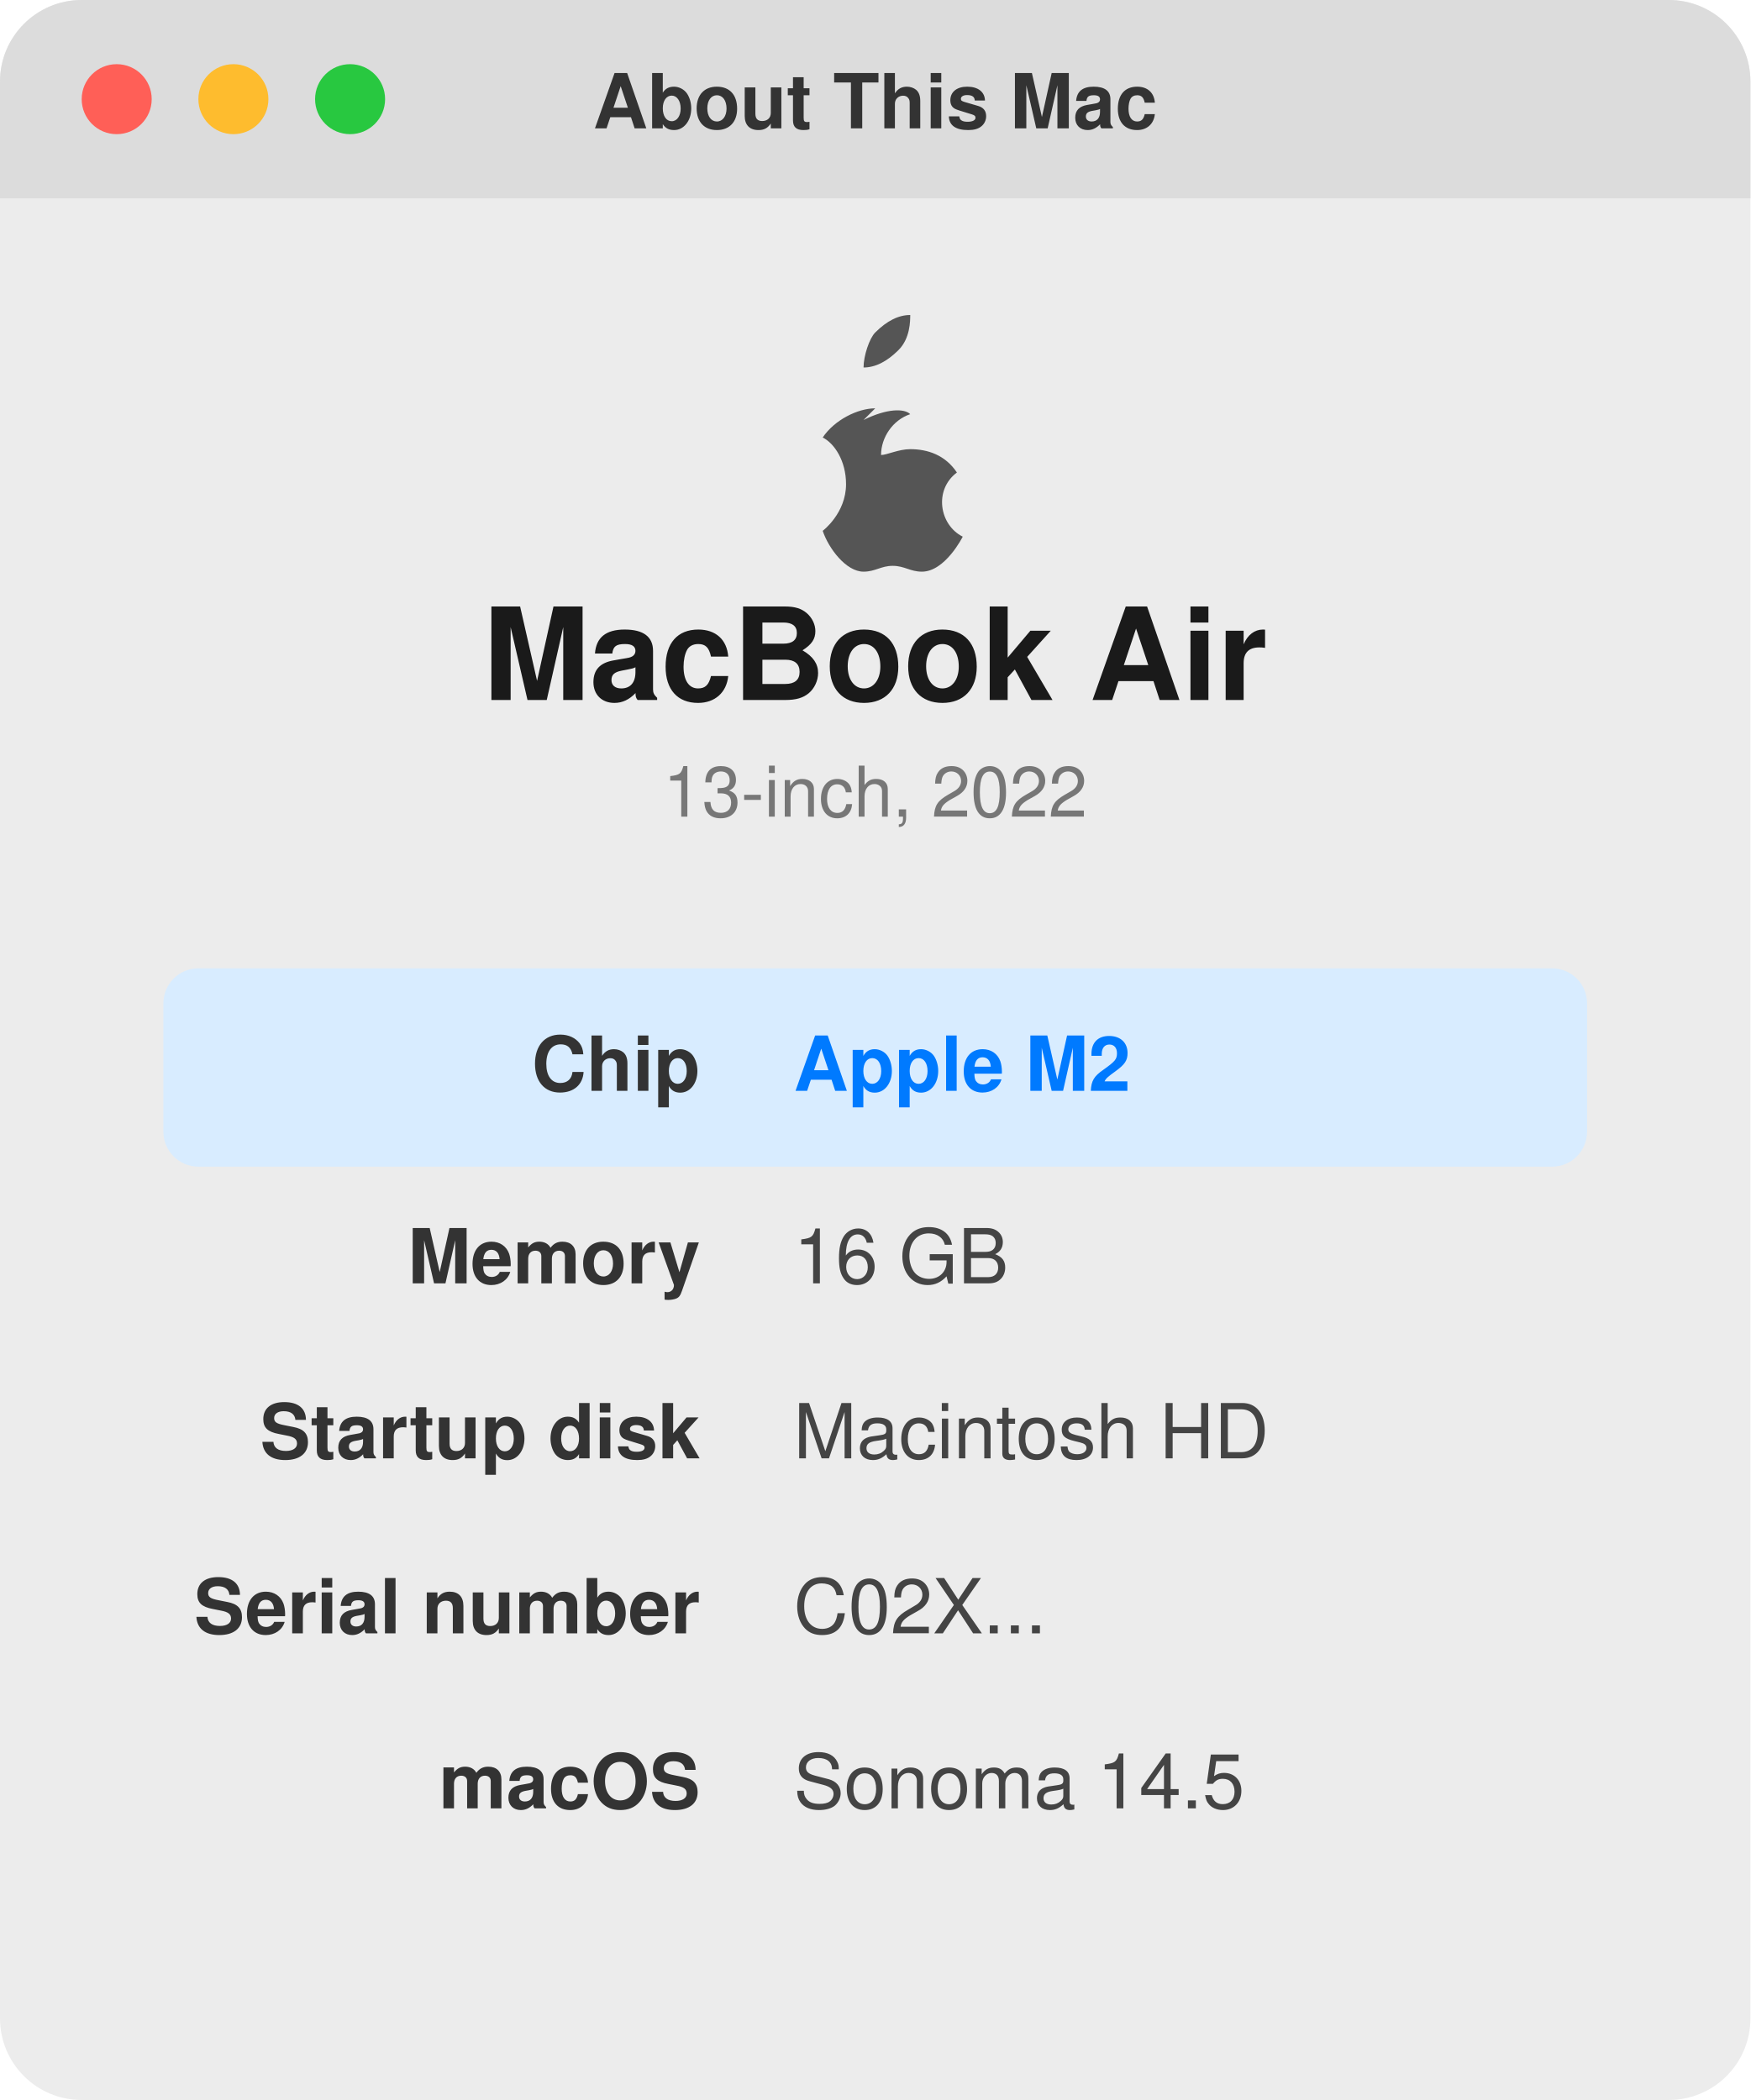
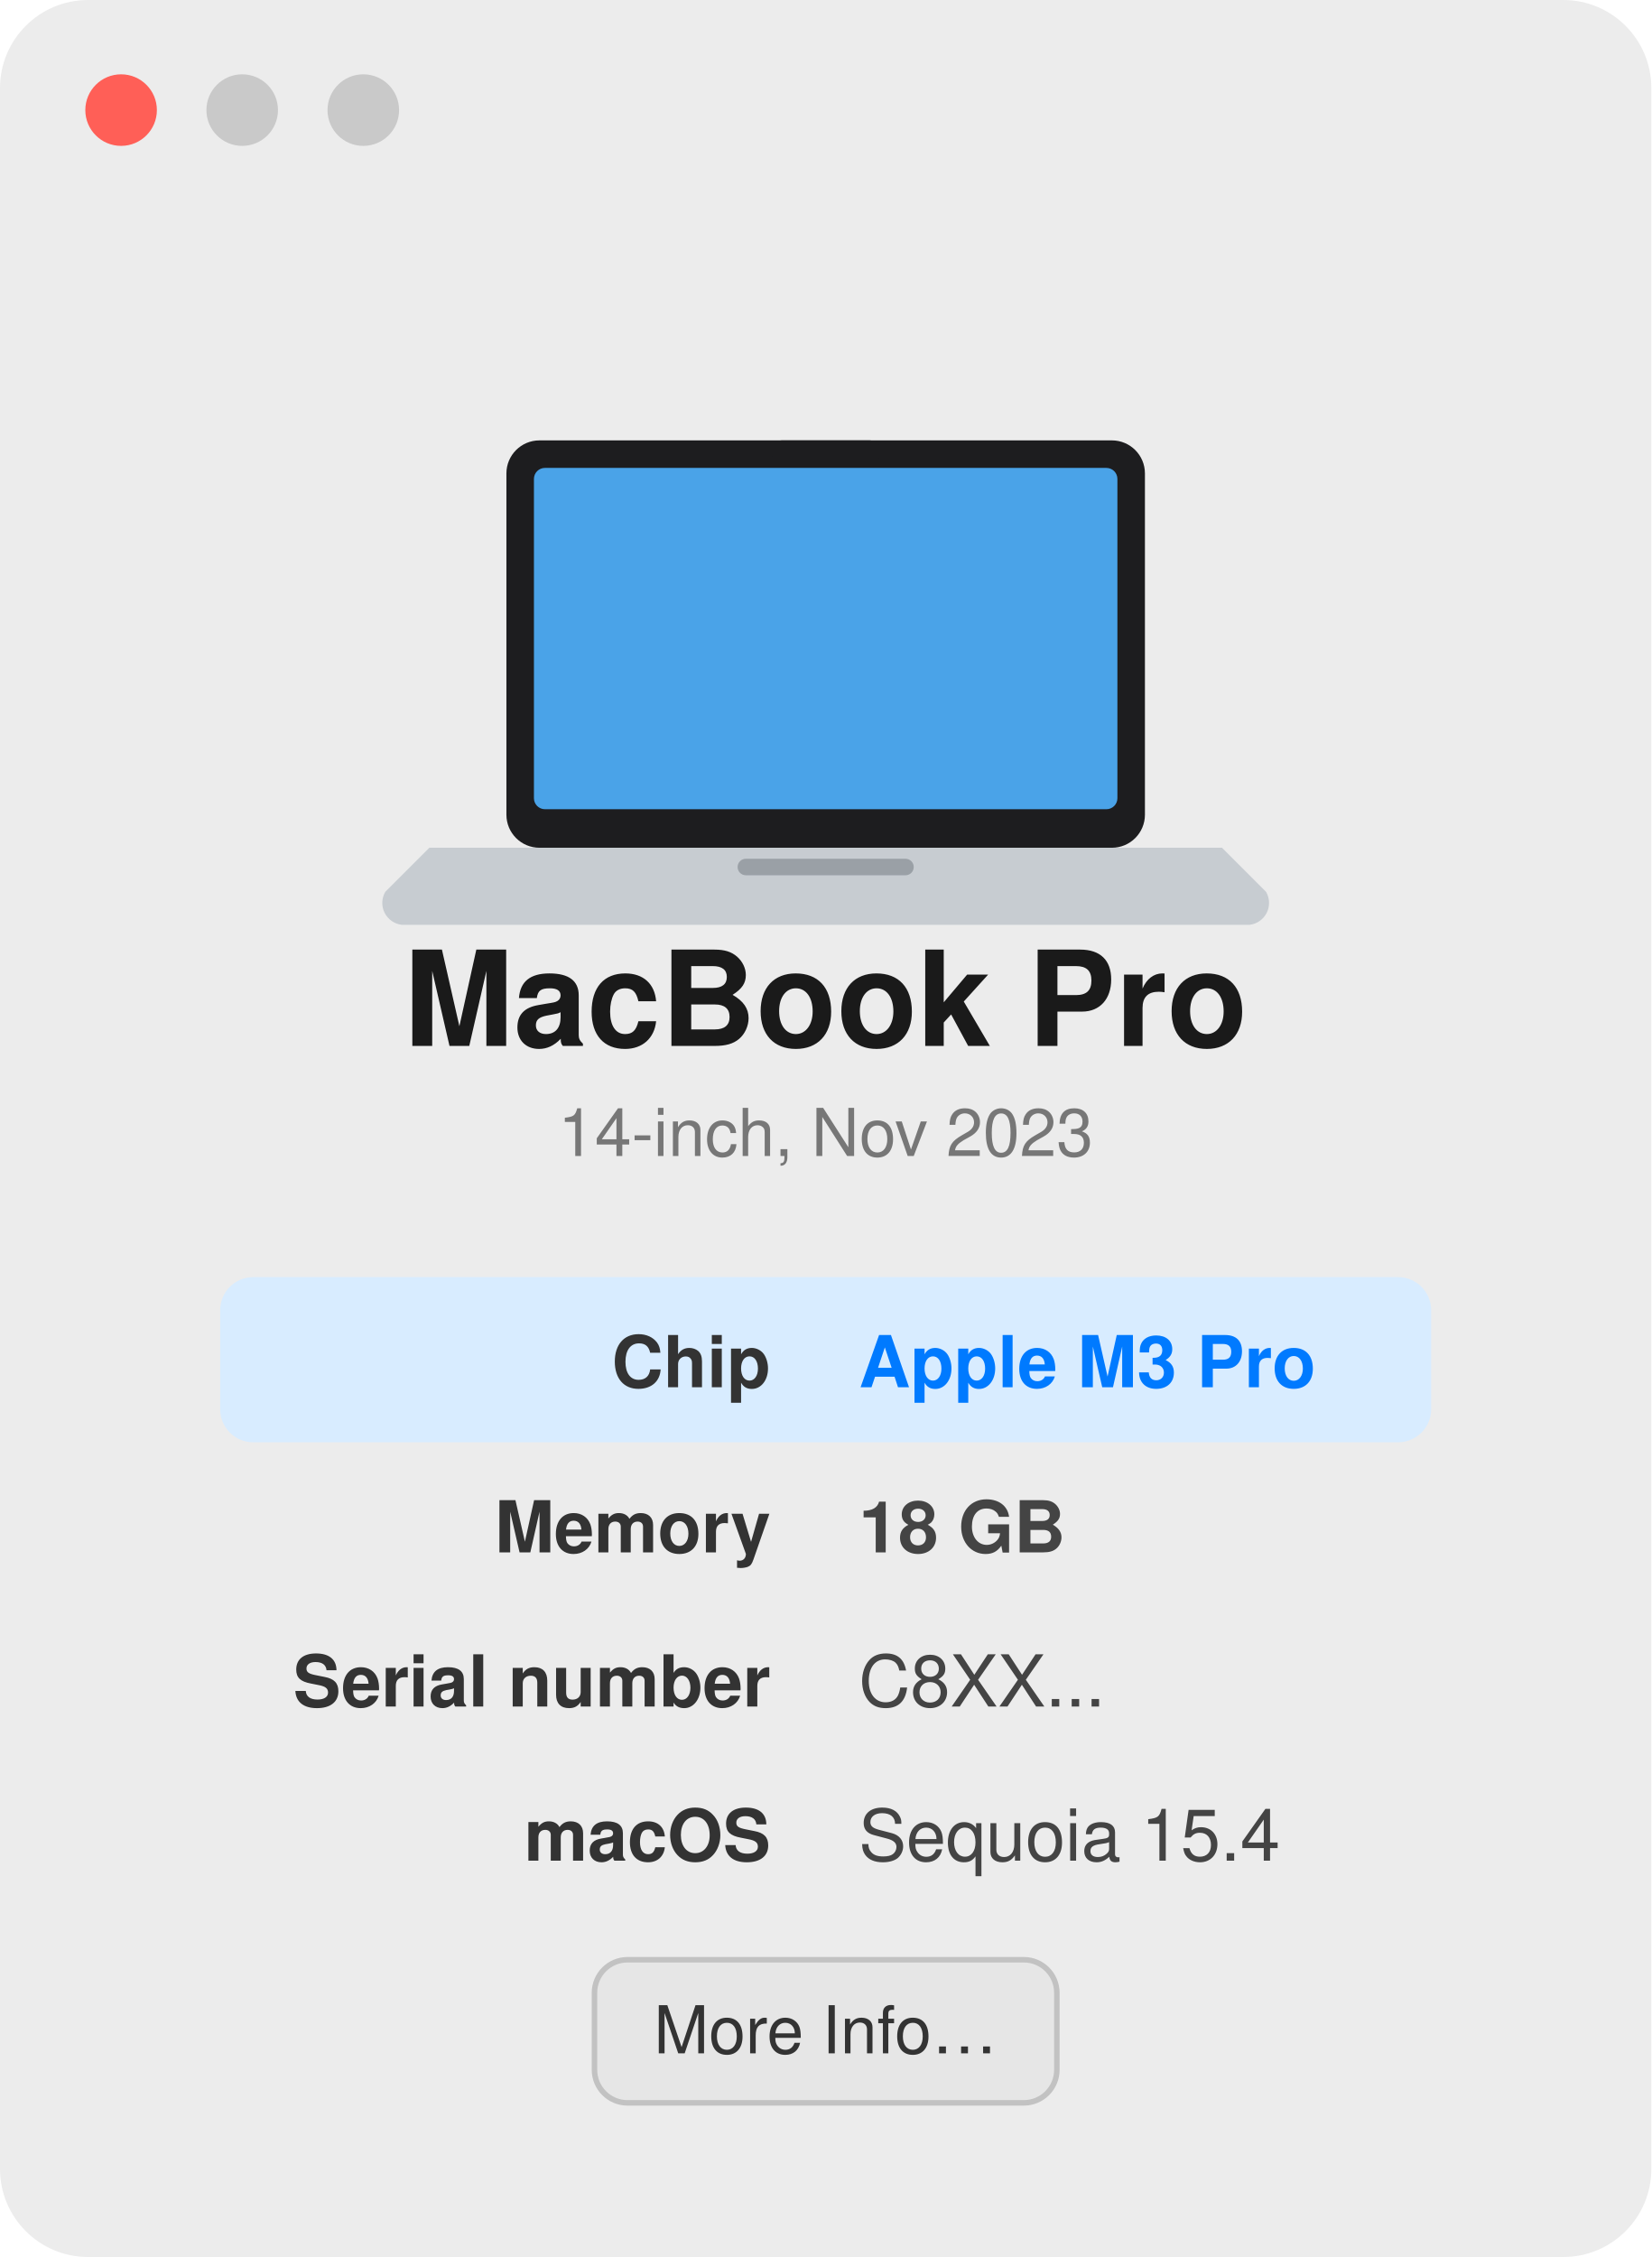
- <svg xmlns="http://www.w3.org/2000/svg" viewBox="0 0 300 360" font-family="-apple-system, Helvetica, Arial, sans-serif">
-   <rect width="300" height="360" rx="14" fill="#ececec" />
+ <svg xmlns="http://www.w3.org/2000/svg" viewBox="0 0 300 410" font-family="-apple-system, Helvetica, Arial, sans-serif">
+   <rect width="300" height="410" rx="16" fill="#ececec" />
  <clipPath id="w">
-     <rect width="300" height="360" rx="14" />
+     <rect width="300" height="410" rx="16" />
  </clipPath>
  <g clip-path="url(#w)">
-     <rect width="300" height="34" fill="#dcdcdc" />
-     <circle cx="20" cy="17" r="6" fill="#ff5f57" />
-     <circle cx="40" cy="17" r="6" fill="#febc2e" />
-     <circle cx="60" cy="17" r="6" fill="#28c840" />
-     <text x="150" y="22" font-size="13" font-weight="700" fill="#333" text-anchor="middle">About This Mac</text>
-     <path d="M150 70 c-3 0 -7 2 -9 5 c2 1 4 4 4 8 c0 5 -4 8 -4 8 c1 3 4 7 7 7 c2 0 3 -1 5 -1 c2 0 3 1 5 1 c4 0 7 -6 7 -6 c-4 -2 -5 -8 -1 -11 c-2 -3 -5 -4 -8 -4 c-2 0 -4 1 -5 1 c0 -3 2 -6 5 -7 c-1 -1 -4 -1 -8 1 z M154 60 c2 -2 2 -5 2 -6 c-2 0 -4 1 -6 3 c-1 1 -2 4 -2 6 c2 0 4 -1 6 -3 z" fill="#555" />
-     <text x="150" y="120" font-size="22" font-weight="700" fill="#1a1a1a" text-anchor="middle">MacBook Air</text>
-     <text x="150" y="140" font-size="12" fill="#777" text-anchor="middle">13-inch, 2022</text>
+     <circle cx="22" cy="20" r="6.5" fill="#ff5f57" />
+     <circle cx="44" cy="20" r="6.5" fill="#c9c9c9" />
+     <circle cx="66" cy="20" r="6.5" fill="#c9c9c9" />
+     <g transform="translate(150,120)">
+       <rect x="-58" y="-40" width="116" height="74" rx="6" fill="#1d1d1f" />
+       <rect x="-53" y="-35" width="106" height="62" rx="2" fill="#4aa3e8" />
+       <rect x="-10" y="-40" width="20" height="4" rx="2" fill="#1d1d1f" />
+       <path d="M-72 34 h144 l8 8 a4 4 0 0 1 -3 6 h-154 a4 4 0 0 1 -3 -6 z" fill="#c7ccd1" />
+       <rect x="-16" y="36" width="32" height="3" rx="1.5" fill="#9aa0a6" />
+     </g>
+     <text x="150" y="190" font-size="24" font-weight="700" fill="#1a1a1a" text-anchor="middle">MacBook Pro</text>
+     <text x="150" y="210" font-size="12" fill="#777" text-anchor="middle">14-inch, Nov 2023</text>
    <g font-size="13">
-       <rect x="28" y="166" width="244" height="34" rx="6" fill="#d8ecff" />
-       <text x="120" y="187" fill="#333" text-anchor="end" font-weight="700">Chip</text>
-       <text x="136" y="187" fill="#007aff" font-weight="700">Apple M2</text>
-       <text x="120" y="220" fill="#333" text-anchor="end" font-weight="700">Memory</text>
-       <text x="136" y="220" fill="#444">16 GB</text>
-       <text x="120" y="250" fill="#333" text-anchor="end" font-weight="700">Startup disk</text>
-       <text x="136" y="250" fill="#444">Macintosh HD</text>
-       <text x="120" y="280" fill="#333" text-anchor="end" font-weight="700">Serial number</text>
-       <text x="136" y="280" fill="#444">C02X...</text>
-       <text x="120" y="310" fill="#333" text-anchor="end" font-weight="700">macOS</text>
-       <text x="136" y="310" fill="#444">Sonoma 14.5</text>
+       <rect x="40" y="232" width="220" height="30" rx="6" fill="#d8ecff" />
+       <text x="140" y="252" fill="#333" text-anchor="end" font-weight="700">Chip</text>
+       <text x="156" y="252" fill="#007aff" font-weight="700">Apple M3 Pro</text>
+       <text x="140" y="282" fill="#333" text-anchor="end" font-weight="700">Memory</text>
+       <text x="156" y="282" fill="#444" font-weight="700">18 GB</text>
+       <text x="140" y="310" fill="#333" text-anchor="end" font-weight="700">Serial number</text>
+       <text x="156" y="310" fill="#444">C8XX...</text>
+       <text x="140" y="338" fill="#333" text-anchor="end" font-weight="700">macOS</text>
+       <text x="156" y="338" fill="#444">Sequoia 15.4</text>
    </g>
+     <rect x="108" y="356" width="84" height="26" rx="6" fill="#e6e6e6" stroke="#c2c2c2" stroke-width="1" />
+     <text x="150" y="373" font-size="12" fill="#333" text-anchor="middle">More Info…</text>
  </g>
</svg>
